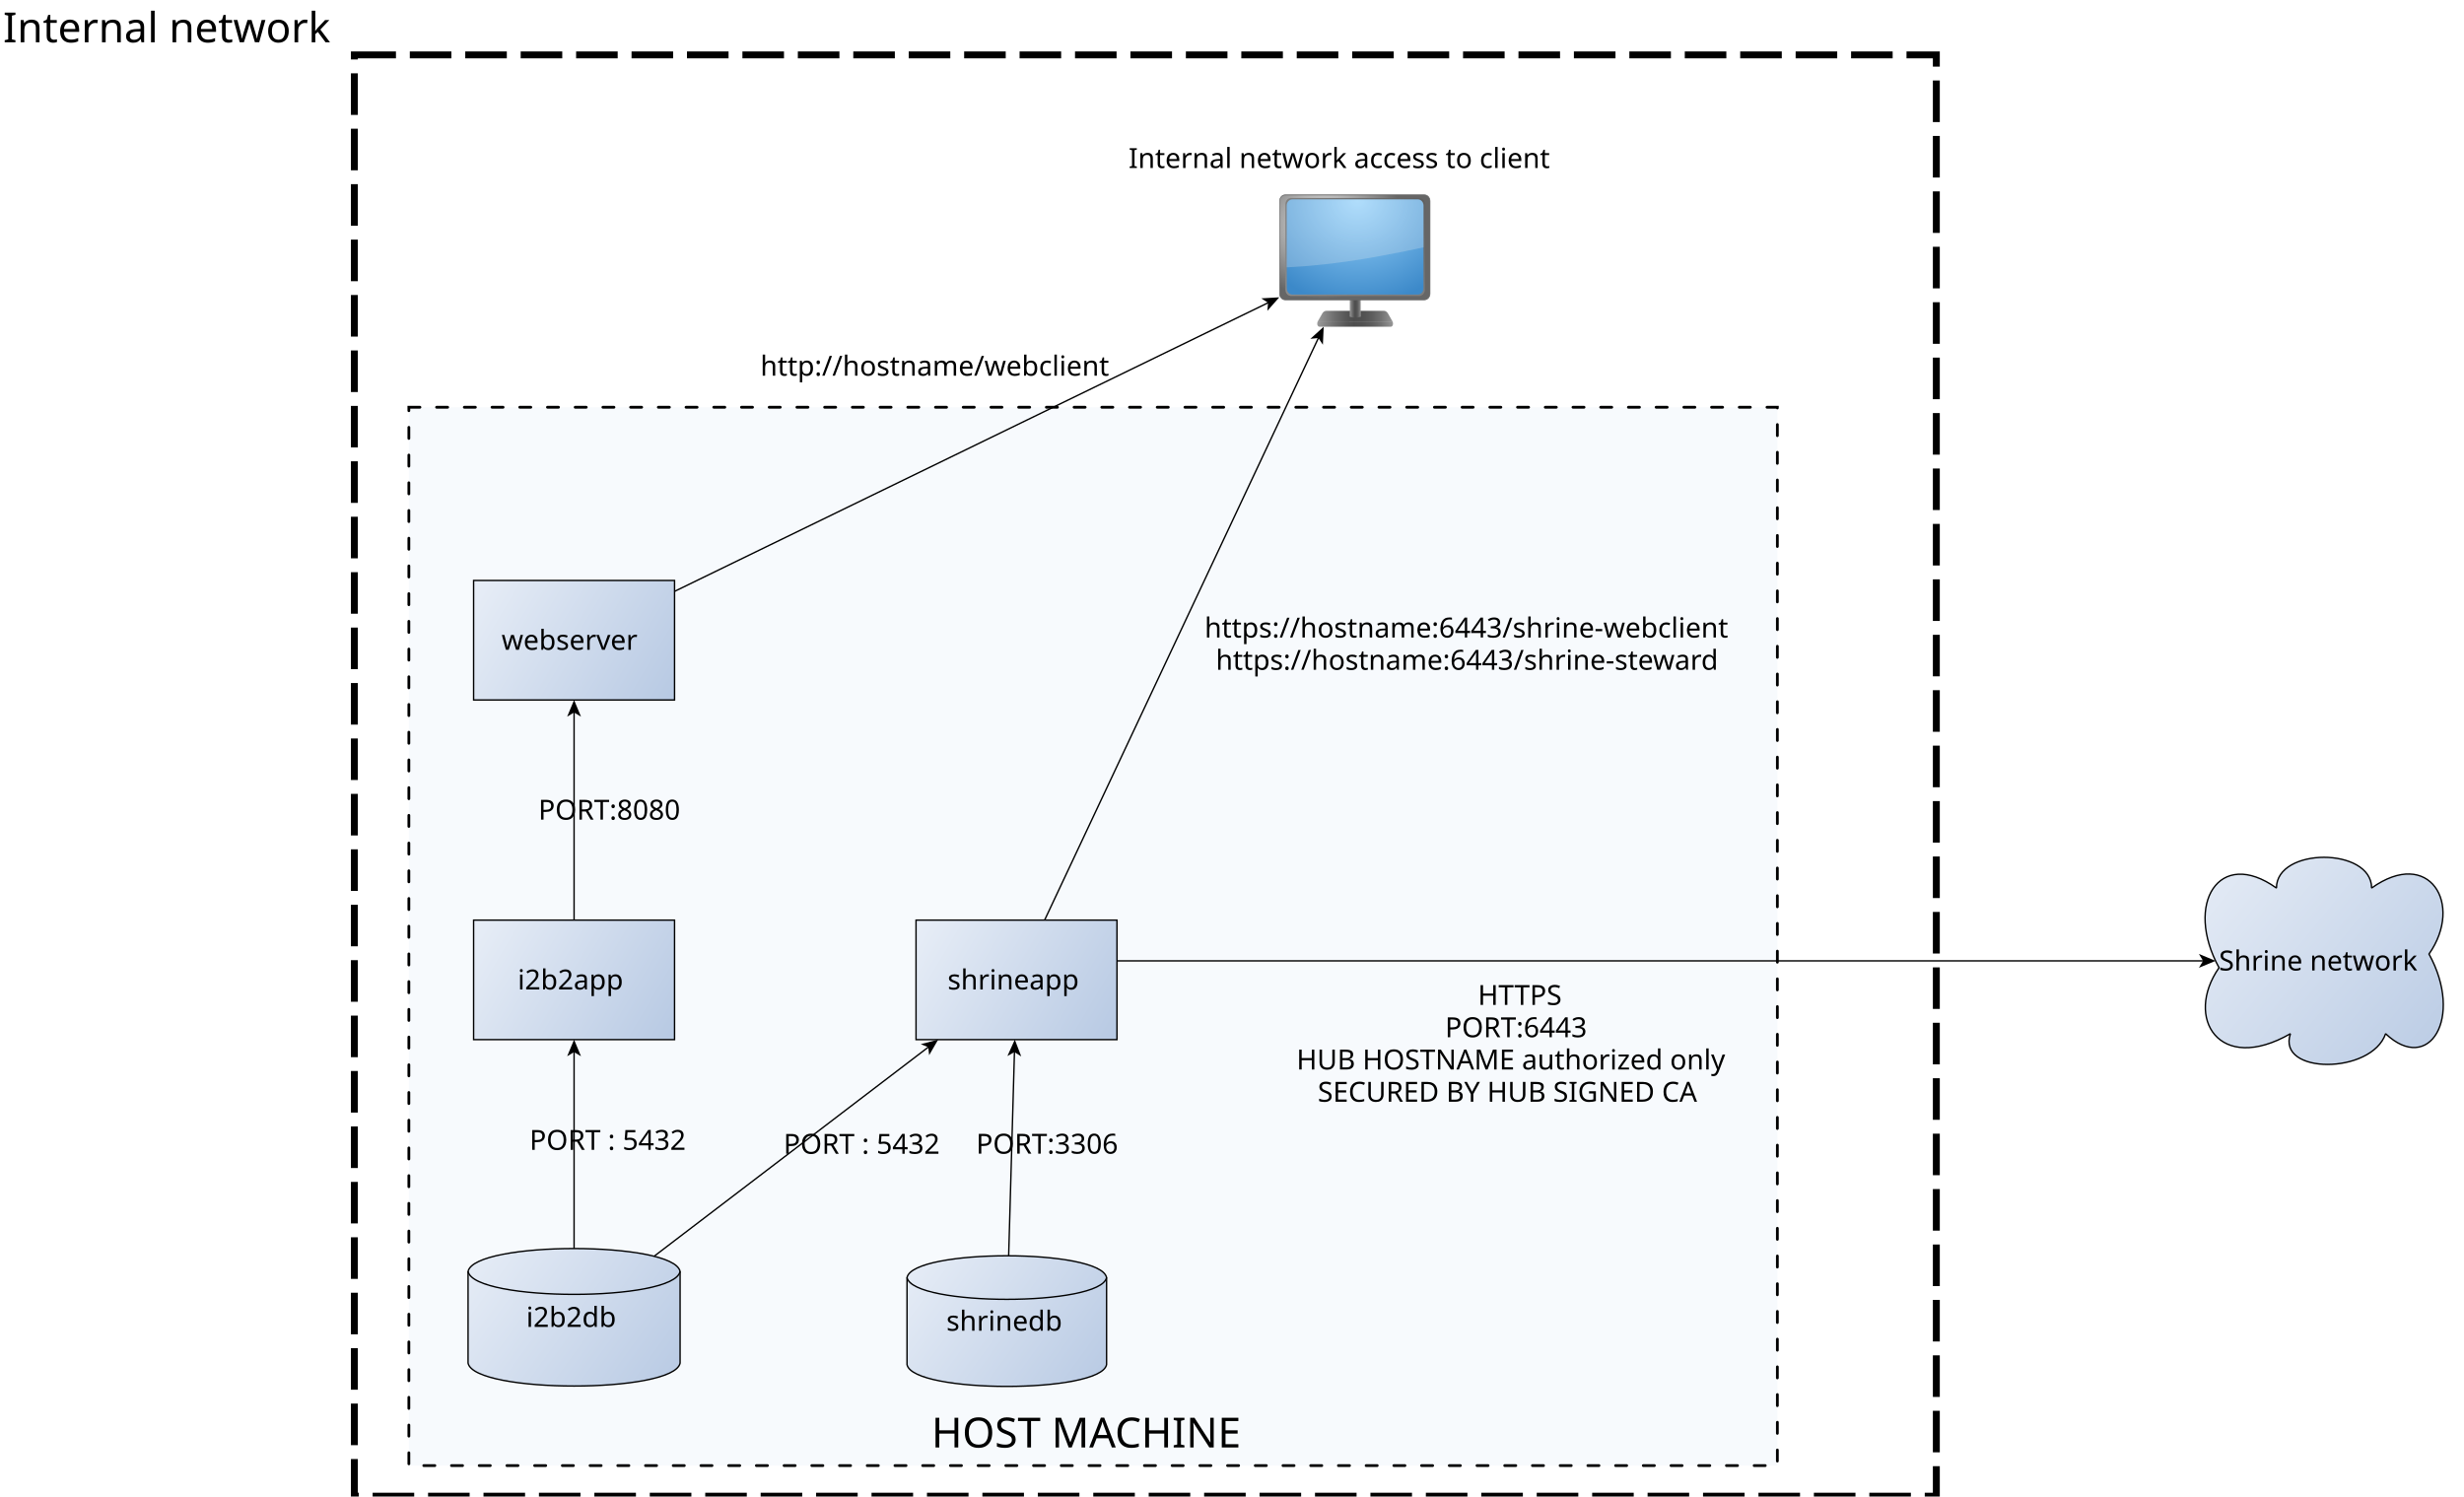
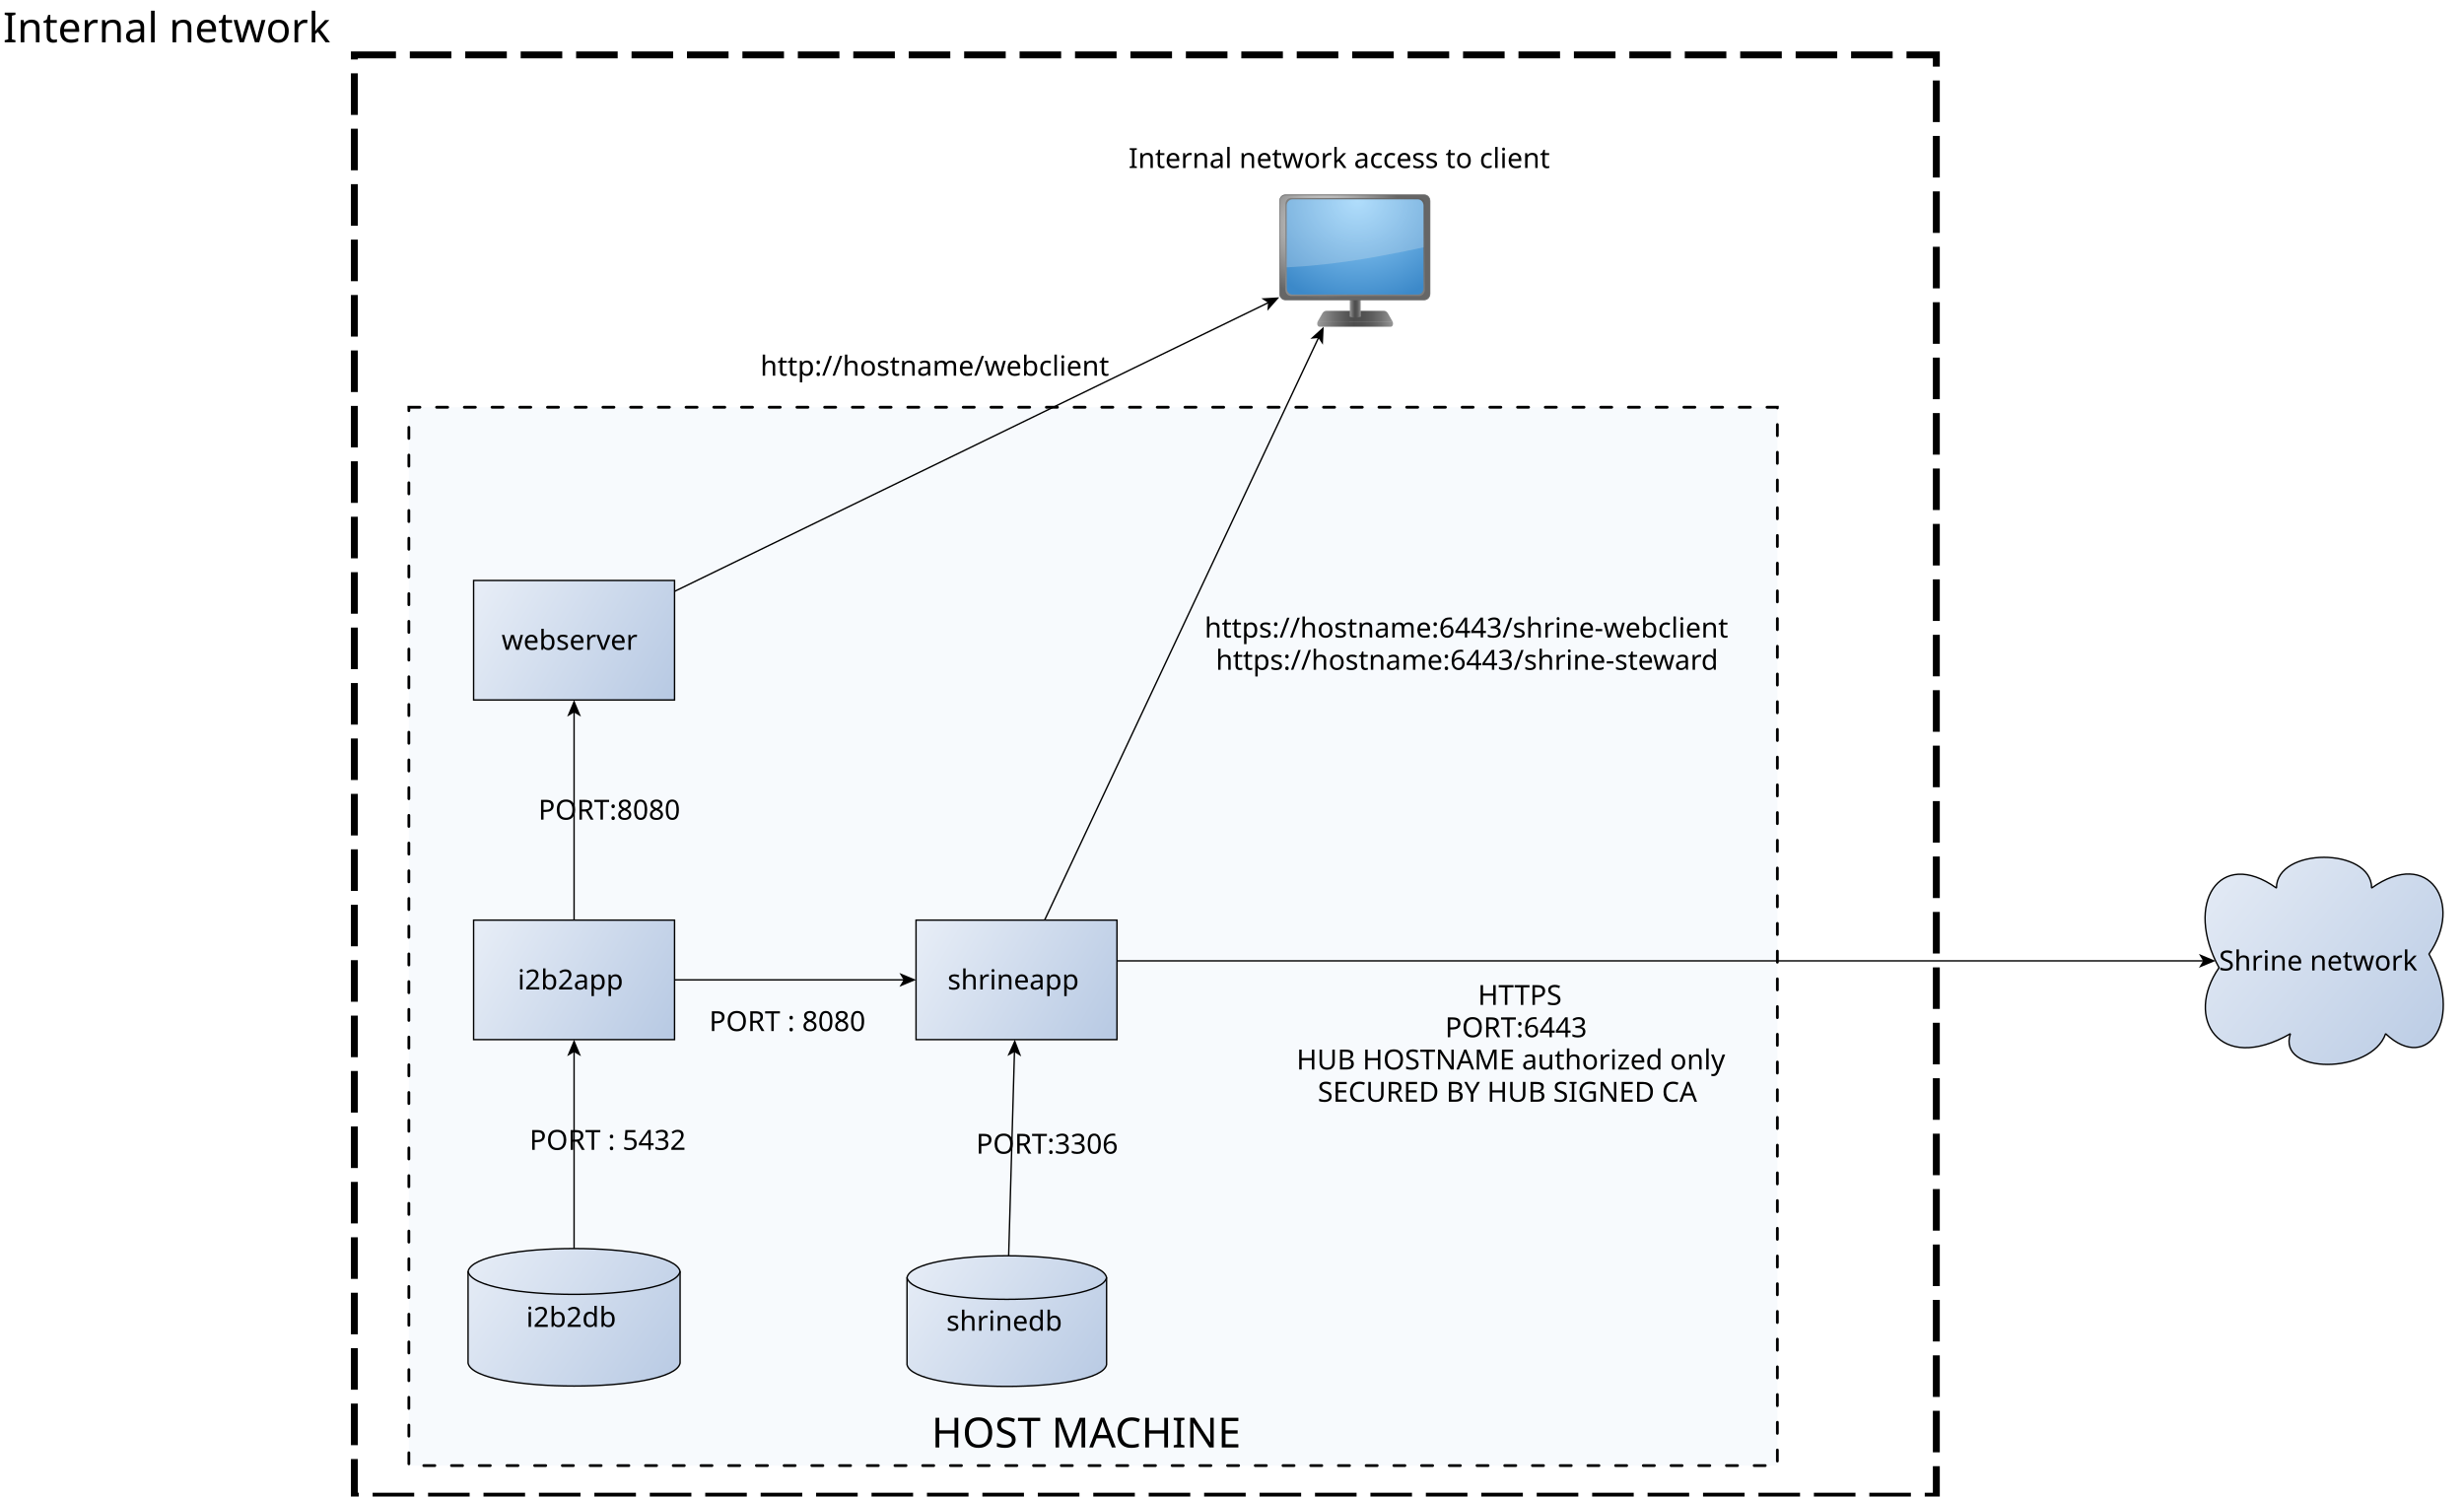
<svg xmlns="http://www.w3.org/2000/svg" fill-opacity="1" color-rendering="auto" color-interpolation="auto" text-rendering="auto" stroke="black" stroke-linecap="square" width="1778" stroke-miterlimit="10" shape-rendering="auto" stroke-opacity="1" fill="black" stroke-dasharray="none" font-weight="normal" stroke-width="1" height="1080" font-family="'Dialog'" font-style="normal" stroke-linejoin="miter" font-size="12px" stroke-dashoffset="0" image-rendering="auto">
  <defs id="genericDefs" />
  <g>
    <g stroke-linecap="butt" transform="matrix(1,0,0,1,130,359)" text-rendering="geometricPrecision" shape-rendering="geometricPrecision" stroke-dasharray="30,10" stroke-width="5" stroke-miterlimit="1.45">
      <path fill="none" d="M125.718 -319.384 L1267.242 -319.384 L1267.242 720.738 L125.718 720.738 Z" clip-path="url(#clipPath2)" />
    </g>
    <g font-size="30px" stroke-linecap="butt" transform="matrix(1,0,0,1,130,359)" text-rendering="geometricPrecision" font-family="sans-serif" shape-rendering="geometricPrecision" stroke-miterlimit="1.45">
      <text x="-127.796" xml:space="preserve" y="-328.459" clip-path="url(#clipPath2)" stroke="none">Internal network</text>
    </g>
    <g fill="url(#linearGradient1)" text-rendering="geometricPrecision" shape-rendering="geometricPrecision" transform="matrix(1,0,0,1,130,359)" stroke="url(#linearGradient1)">
      <path d="M165.031 -65.11 L1152.532 -65.11 L1152.532 698.64 L165.031 698.64 Z" stroke="none" clip-path="url(#clipPath2)" />
    </g>
    <g stroke-linecap="round" transform="matrix(1,0,0,1,130,359)" text-rendering="geometricPrecision" shape-rendering="geometricPrecision" stroke-dasharray="8,6,0,6" stroke-width="2" stroke-miterlimit="1.45">
      <path fill="none" d="M165.031 -65.11 L1152.532 -65.11 L1152.532 698.64 L165.031 698.64 Z" clip-path="url(#clipPath2)" />
    </g>
    <g font-size="30px" stroke-linecap="butt" transform="matrix(1,0,0,1,130,359)" text-rendering="geometricPrecision" font-family="sans-serif" shape-rendering="geometricPrecision" stroke-miterlimit="1.45">
      <text x="542.165" xml:space="preserve" y="685.565" clip-path="url(#clipPath2)" stroke="none">HOST MACHINE</text>
    </g>
    <g fill="url(#linearGradient2)" text-rendering="geometricPrecision" shape-rendering="geometricPrecision" transform="matrix(1,0,0,1,130,359)" stroke="url(#linearGradient2)">
      <path d="M1471.25 339.339 C1446 293.349 1471.25 252.287 1512.66 281.852 C1512.66 252.287 1581.34 252.287 1581.34 281.852 C1622.75 252.287 1648 293.349 1622.75 329.484 C1648 375.474 1622.75 416.537 1591.44 386.972 C1581.34 416.537 1512.66 416.537 1522.76 386.972 C1471.25 416.537 1446 375.474 1471.25 339.339 Z" stroke="none" clip-path="url(#clipPath2)" />
    </g>
    <g text-rendering="geometricPrecision" stroke-miterlimit="1.45" shape-rendering="geometricPrecision" transform="matrix(1,0,0,1,130,359)" stroke-linecap="butt">
      <path fill="none" d="M1471.25 339.339 C1446 293.349 1471.25 252.287 1512.66 281.852 C1512.66 252.287 1581.34 252.287 1581.34 281.852 C1622.75 252.287 1648 293.349 1622.75 329.484 C1648 375.474 1622.75 416.537 1591.44 386.972 C1581.34 416.537 1512.66 416.537 1522.76 386.972 C1471.25 416.537 1446 375.474 1471.25 339.339 Z" clip-path="url(#clipPath2)" />
      <text x="1471.146" font-size="20px" y="341.336" clip-path="url(#clipPath2)" font-family="sans-serif" stroke="none" xml:space="preserve">Shrine network</text>
    </g>
    <g fill="url(#linearGradient3)" text-rendering="geometricPrecision" shape-rendering="geometricPrecision" transform="matrix(1,0,0,1,130,359)" stroke="url(#linearGradient3)">
      <path d="M207.75 558.55 C212.34 536.5 356.16 536.5 360.75 558.55 L360.75 624.7 C356.16 646.75 212.34 646.75 207.75 624.7 Z" stroke="none" clip-path="url(#clipPath2)" />
    </g>
    <g text-rendering="geometricPrecision" stroke-miterlimit="1.45" shape-rendering="geometricPrecision" transform="matrix(1,0,0,1,130,359)" stroke-linecap="butt">
      <path fill="none" d="M207.75 558.55 C212.34 536.5 356.16 536.5 360.75 558.55 L360.75 624.7 C356.16 646.75 212.34 646.75 207.75 624.7 Z" clip-path="url(#clipPath2)" />
      <path fill="none" d="M360.75 558.55 C356.16 580.6 212.34 580.6 207.75 558.55" clip-path="url(#clipPath2)" />
      <text x="249.704" font-size="20px" y="598.549" clip-path="url(#clipPath2)" font-family="sans-serif" stroke="none" xml:space="preserve">i2b2db</text>
    </g>
    <g fill="url(#linearGradient4)" text-rendering="geometricPrecision" shape-rendering="geometricPrecision" transform="matrix(1,0,0,1,130,359)" stroke="url(#linearGradient4)">
      <path d="M524.5 562.95 C528.82 542 664.18 542 668.5 562.95 L668.5 625.8 C664.18 646.75 528.82 646.75 524.5 625.8 Z" stroke="none" clip-path="url(#clipPath2)" />
    </g>
    <g text-rendering="geometricPrecision" stroke-miterlimit="1.45" shape-rendering="geometricPrecision" transform="matrix(1,0,0,1,130,359)" stroke-linecap="butt">
      <path fill="none" d="M524.5 562.95 C528.82 542 664.18 542 668.5 562.95 L668.5 625.8 C664.18 646.75 528.82 646.75 524.5 625.8 Z" clip-path="url(#clipPath2)" />
      <path fill="none" d="M668.5 562.95 C664.18 583.9 528.82 583.9 524.5 562.95" clip-path="url(#clipPath2)" />
      <text x="552.877" font-size="20px" y="601.299" clip-path="url(#clipPath2)" font-family="sans-serif" stroke="none" xml:space="preserve">shrinedb</text>
    </g>
    <g fill="url(#linearGradient5)" text-rendering="geometricPrecision" shape-rendering="geometricPrecision" transform="matrix(1,0,0,1,130,359)" stroke="url(#linearGradient5)">
      <path d="M211.75 305 L356.75 305 L356.75 391.25 L211.75 391.25 Z" stroke="none" clip-path="url(#clipPath2)" />
    </g>
    <g text-rendering="geometricPrecision" stroke-miterlimit="1.45" shape-rendering="geometricPrecision" transform="matrix(1,0,0,1,130,359)" stroke-linecap="butt">
      <path fill="none" d="M211.75 305 L356.75 305 L356.75 391.25 L211.75 391.25 Z" clip-path="url(#clipPath2)" />
      <text x="243.576" font-size="20px" y="355.049" clip-path="url(#clipPath2)" font-family="sans-serif" stroke="none" xml:space="preserve">i2b2app</text>
    </g>
    <g fill="url(#linearGradient6)" text-rendering="geometricPrecision" shape-rendering="geometricPrecision" transform="matrix(1,0,0,1,130,359)" stroke="url(#linearGradient6)">
      <path d="M531 305 L676 305 L676 391.25 L531 391.25 Z" stroke="none" clip-path="url(#clipPath2)" />
    </g>
    <g text-rendering="geometricPrecision" stroke-miterlimit="1.45" shape-rendering="geometricPrecision" transform="matrix(1,0,0,1,130,359)" stroke-linecap="butt">
      <path fill="none" d="M531 305 L676 305 L676 391.25 L531 391.25 Z" clip-path="url(#clipPath2)" />
      <text x="553.749" font-size="20px" y="355.049" clip-path="url(#clipPath2)" font-family="sans-serif" stroke="none" xml:space="preserve">shrineapp</text>
    </g>
    <g fill="url(#linearGradient7)" text-rendering="geometricPrecision" shape-rendering="geometricPrecision" transform="matrix(1,0,0,1,130,359)" stroke="url(#linearGradient7)">
      <path d="M211.75 59.89 L356.75 59.89 L356.75 146.14 L211.75 146.14 Z" stroke="none" clip-path="url(#clipPath2)" />
    </g>
    <g text-rendering="geometricPrecision" stroke-miterlimit="1.45" shape-rendering="geometricPrecision" transform="matrix(1,0,0,1,130,359)" stroke-linecap="butt">
      <path fill="none" d="M211.75 59.89 L356.75 59.89 L356.75 146.14 L211.75 146.14 Z" clip-path="url(#clipPath2)" />
      <text x="231.916" font-size="20px" y="109.939" clip-path="url(#clipPath2)" font-family="sans-serif" stroke="none" xml:space="preserve">webserver</text>
    </g>
    <g text-rendering="geometricPrecision" shape-rendering="geometricPrecision" transform="matrix(1.5796,0,0,2.2222,921.5276,140.2327)">
      <g clip-path="url(#clipPath3)">
        <svg xml:space="preserve" opacity="1" writing-mode="lr-tb" stop-color="rgb(0, 0, 0)" shape-rendering="auto" glyph-orientation-horizontal="0deg" color-profile="auto" lighting-color="rgb(255, 255, 255)" color="rgb(0, 0, 0)" font-weight="400" alignment-baseline="auto" font-style="normal" version="1.1" color-interpolation-filters="linearrgb" text-anchor="start" stroke-linecap="butt" color-interpolation="srgb" font-variant="normal" word-spacing="normal" fill-opacity="1" text-rendering="auto" clip-path="none" text-decoration="none" letter-spacing="normal" viewBox="-1 -0.044 71 43" glyph-orientation-vertical="auto" display="inline" font-size-adjust="none" overflow="visible" fill="rgb(0, 0, 0)" font-stretch="normal" stroke-dasharray="none" stroke-miterlimit="4" stop-opacity="1" color-rendering="auto" font-size="12" pointer-events="visiblepainted" mask="none" direction="ltr" baseline-shift="baseline" enable-background="new -1 -0.044 71 43" fill-rule="nonzero" image-rendering="auto" stroke-dashoffset="0" width="71px" marker-end="none" clip="auto" cursor="auto" stroke="none" filter="none" visibility="visible" kerning="auto" stroke-width="1" font-family="&quot;Arial&quot;,&quot;Helvetica&quot;,sans-serif" flood-opacity="1" clip-rule="nonzero" src="none" height="43px" unicode-bidi="normal" stroke-linejoin="miter" stroke-opacity="1" flood-color="rgb(0, 0, 0)" dominant-baseline="auto" marker-start="none" x="0px" marker-mid="none" y="0px">
          <defs>
            <linearGradient x1="165.031" gradientUnits="userSpaceOnUse" x2="1152.532" y1="-65.11" y2="698.64" id="linearGradient1" spreadMethod="reflect">
              <stop stop-opacity="1" stop-color="rgb(247,250,253)" offset="0%" />
              <stop stop-opacity="1" stop-color="rgb(247,250,253)" offset="100%" />
            </linearGradient>
            <linearGradient x1="1446" gradientUnits="userSpaceOnUse" x2="1648" y1="252.287" y2="416.537" id="linearGradient2" spreadMethod="reflect">
              <stop stop-opacity="1" stop-color="rgb(232,238,247)" offset="0%" />
              <stop stop-opacity="1" stop-color="rgb(183,201,227)" offset="100%" />
            </linearGradient>
            <linearGradient x1="207.75" gradientUnits="userSpaceOnUse" x2="360.75" y1="536.5" y2="646.75" id="linearGradient3" spreadMethod="reflect">
              <stop stop-opacity="1" stop-color="rgb(232,238,247)" offset="0%" />
              <stop stop-opacity="1" stop-color="rgb(183,201,227)" offset="100%" />
            </linearGradient>
            <linearGradient x1="524.5" gradientUnits="userSpaceOnUse" x2="668.5" y1="542" y2="646.75" id="linearGradient4" spreadMethod="reflect">
              <stop stop-opacity="1" stop-color="rgb(232,238,247)" offset="0%" />
              <stop stop-opacity="1" stop-color="rgb(183,201,227)" offset="100%" />
            </linearGradient>
            <linearGradient x1="211.75" gradientUnits="userSpaceOnUse" x2="356.75" y1="305" y2="391.25" id="linearGradient5" spreadMethod="reflect">
              <stop stop-opacity="1" stop-color="rgb(232,238,247)" offset="0%" />
              <stop stop-opacity="1" stop-color="rgb(183,201,227)" offset="100%" />
            </linearGradient>
            <linearGradient x1="531" gradientUnits="userSpaceOnUse" x2="676" y1="305" y2="391.25" id="linearGradient6" spreadMethod="reflect">
              <stop stop-opacity="1" stop-color="rgb(232,238,247)" offset="0%" />
              <stop stop-opacity="1" stop-color="rgb(183,201,227)" offset="100%" />
            </linearGradient>
            <linearGradient x1="211.75" gradientUnits="userSpaceOnUse" x2="356.75" y1="59.89" y2="146.14" id="linearGradient7" spreadMethod="reflect">
              <stop stop-opacity="1" stop-color="rgb(232,238,247)" offset="0%" />
              <stop stop-opacity="1" stop-color="rgb(183,201,227)" offset="100%" />
            </linearGradient>
            <clipPath clipPathUnits="userSpaceOnUse" id="clipPath1">
              <path d="M0 0 L1778 0 L1778 1080 L0 1080 L0 0 Z" />
            </clipPath>
            <clipPath clipPathUnits="userSpaceOnUse" id="clipPath2">
              <path d="M-130 -359 L1648 -359 L1648 721 L-130 721 L-130 -359 Z" />
            </clipPath>
            <clipPath clipPathUnits="userSpaceOnUse" id="clipPath3">
              <path d="M-583.4 -63.106 L542.215 -63.106 L542.215 422.901 L-583.4 422.901 L-583.4 -63.106 Z" />
            </clipPath>
          </defs>
          <linearGradient gradientTransform="matrix(1 0 0 1 -760.5996 -1807.402)" x1="807.281" x2="783.543" gradientUnits="userSpaceOnUse" y1="1849.325" y2="1849.325" id="svg1.SVGID_1_">
            <stop offset="0" style="stop-color:#4D4D4D" />
            <stop offset="1" style="stop-color:#999999" />
          </linearGradient>
          <path fill="url(#svg1.SVGID_1_)" d="M46.527,40.407c0,0.965-6.758,1.404-12.371,1.404c-3.889,0-10.914-0.349-11.367-1.268  c0,0.446,0,1.502,0,1.661c0,0.726,4.803,1.233,11.357,1.233c6.554,0,12.381-0.643,12.381-1.36  C46.527,41.921,46.527,40.87,46.527,40.407z" display="none" />
          <path fill="#808080" d="M34.658,39.2c6.556,0,11.869,0.584,11.869,1.307c0,0.721-5.313,1.42-11.869,1.42  c-6.701,0-11.869-0.697-11.869-1.42S28.104,39.2,34.658,39.2z" display="none" />
          <linearGradient gradientTransform="matrix(1 0 0 1 -760.5996 -1807.402)" x1="797.844" x2="792.847" gradientUnits="userSpaceOnUse" y1="1843.356" y2="1843.356" id="svg1.SVGID_2_">
            <stop offset="0" style="stop-color:#999999" />
            <stop offset="0.042" style="stop-color:#8D8D8D" />
            <stop offset="0.162" style="stop-color:#717171" />
            <stop offset="0.282" style="stop-color:#5D5D5D" />
            <stop offset="0.402" style="stop-color:#515151" />
            <stop offset="0.521" style="stop-color:#4D4D4D" />
            <stop offset="0.62" style="stop-color:#565656" />
            <stop offset="0.782" style="stop-color:#6E6E6E" />
            <stop offset="0.984" style="stop-color:#969696" />
            <stop offset="1" style="stop-color:#999999" />
          </linearGradient>
          <path fill="url(#svg1.SVGID_2_)" d="M37.212,40.79c0,0-1.477,0.096-2.498,0.096s-2.499-0.096-2.499-0.096v-9.768h4.997  V40.79z" display="none" />
          <linearGradient y2="42.081" id="svg1.SVGID_3_" x1="52.194" gradientUnits="userSpaceOnUse" x2="17.569" y1="42.081">
            <stop offset="0" style="stop-color:#999999" />
            <stop offset="0.042" style="stop-color:#8D8D8D" />
            <stop offset="0.162" style="stop-color:#717171" />
            <stop offset="0.282" style="stop-color:#5D5D5D" />
            <stop offset="0.402" style="stop-color:#515151" />
            <stop offset="0.521" style="stop-color:#4D4D4D" />
            <stop offset="0.62" style="stop-color:#565656" />
            <stop offset="0.782" style="stop-color:#6E6E6E" />
            <stop offset="0.984" style="stop-color:#969696" />
            <stop offset="1" style="stop-color:#999999" />
          </linearGradient>
          <path fill="url(#svg1.SVGID_3_)" d="M51.97,42.018c0,0.516-0.45,0.938-1,0.938H18.345c-0.55,0-1-0.422-1-0.938s0.249-0.813,0.249-0.813  l34.146,0.028C51.74,41.234,51.97,41.502,51.97,42.018z" />
          <linearGradient y2="39.541" id="svg1.SVGID_4_" x1="52.002" gradientUnits="userSpaceOnUse" x2="17.753" y1="39.541">
            <stop offset="0" style="stop-color:#999999" />
            <stop offset="0.042" style="stop-color:#8D8D8D" />
            <stop offset="0.162" style="stop-color:#717171" />
            <stop offset="0.282" style="stop-color:#5D5D5D" />
            <stop offset="0.402" style="stop-color:#515151" />
            <stop offset="0.521" style="stop-color:#4D4D4D" />
            <stop offset="0.62" style="stop-color:#565656" />
            <stop offset="0.782" style="stop-color:#6E6E6E" />
            <stop offset="0.984" style="stop-color:#969696" />
            <stop offset="1" style="stop-color:#999999" />
          </linearGradient>
          <path fill="url(#svg1.SVGID_4_)" d="M51.782,41.286h-34.25l2.179-2.714c0.349-0.426,1.083-0.774,1.633-0.774h26.625  c0.55,0,1.285,0.349,1.633,0.774L51.782,41.286z" />
          <linearGradient gradientTransform="matrix(1 0 0 1 -760.5996 -1807.402)" x1="797.844" x2="792.847" gradientUnits="userSpaceOnUse" y1="1842.389" y2="1842.389" id="svg1.SVGID_5_">
            <stop offset="0" style="stop-color:#999999" />
            <stop offset="0.042" style="stop-color:#8D8D8D" />
            <stop offset="0.162" style="stop-color:#717171" />
            <stop offset="0.282" style="stop-color:#5D5D5D" />
            <stop offset="0.402" style="stop-color:#515151" />
            <stop offset="0.521" style="stop-color:#4D4D4D" />
            <stop offset="0.62" style="stop-color:#565656" />
            <stop offset="0.782" style="stop-color:#6E6E6E" />
            <stop offset="0.984" style="stop-color:#969696" />
            <stop offset="1" style="stop-color:#999999" />
          </linearGradient>
          <path fill="url(#svg1.SVGID_5_)" d="M37.212,39.694c0,0-1.478,0.354-2.499,0.354c-1.021,0-2.499-0.354-2.499-0.354v-9.768h4.997V39.694z" />
          <radialGradient gradientTransform="matrix(1.513 0 0 1 -973.8635 -1807.402)" id="svg1.SVGID_6_" r="24.078" cx="657.092" gradientUnits="userSpaceOnUse" cy="1817.307">
            <stop offset="0" style="stop-color:#F2F2F2" />
            <stop offset="1" style="stop-color:#666666" />
          </radialGradient>
          <path fill="url(#svg1.SVGID_6_)" d="M0.14,2.14c0-1.1,1.184-2,2.631-2h63.474c1.446,0,2.631,0.9,2.631,2v30.073c0,1.101-1.185,2-2.631,2  H2.771c-1.447,0-2.631-0.899-2.631-2V2.14z" />
          <path stroke-linecap="round" fill="none" stroke-linejoin="round" d="  M0.14,2.14c0-1.1,1.184-2,2.631-2h63.474c1.446,0,2.631,0.9,2.631,2v30.073c0,1.101-1.185,2-2.631,2H2.771  c-1.447,0-2.631-0.899-2.631-2V2.14z" stroke="#666666" stroke-width="0.279" stroke-miterlimit="10" />
          <radialGradient gradientTransform="matrix(1.5073 0 0 1 -921.6763 -1807.402)" gradientUnits="userSpaceOnUse" r="53.333" cx="635.069" id="svg1.SVGID_7_" cy="1809.16" fx="677.026" fy="1801.972">
            <stop offset="0" style="stop-color:#4D4D4D" />
            <stop offset="1" style="stop-color:#999999" />
          </radialGradient>
          <path fill="url(#svg1.SVGID_7_)" d="M2.813,3.161c0-1.1,1.136-2,2.525-2h58.636c1.389,0,2.525,0.9,2.525,2v27.805c0,1.1-1.137,2-2.525,2  H5.339c-1.389,0-2.525-0.9-2.525-2V3.161z" />
          <radialGradient gradientTransform="matrix(1.5102 0 0 1 -924.7913 -1807.402)" id="svg1.SVGID_8_" r="34.187" cx="636.078" gradientUnits="userSpaceOnUse" cy="1809.244">
            <stop offset="0" style="stop-color:#9CD7FF" />
            <stop offset="1" style="stop-color:#3C89C9" />
          </radialGradient>
          <path fill="url(#svg1.SVGID_8_)" d="M3.439,3.616c0-1.1,1.14-2,2.533-2h57.371c1.394,0,2.532,0.9,2.532,2V30.51c0,1.1-1.139,2-2.532,2  H5.972c-1.393,0-2.533-0.9-2.533-2V3.616z" />
          <path fill="#F2F2F2" d="M3.356,23.653V3.616c0-1.1,1.143-2,2.54-2h57.522  c1.398,0,2.54,0.9,2.54,2v13.539c0,0-17.706,2.838-34.415,4.549C14.834,23.414,3.356,23.653,3.356,23.653z" enable-background="new    " opacity="0.24" />
        </svg>
      </g>
    </g>
    <g font-size="20px" stroke-linecap="butt" transform="matrix(1,0,0,1,130,359)" text-rendering="geometricPrecision" font-family="sans-serif" shape-rendering="geometricPrecision" stroke-miterlimit="1.45">
      <text x="684.373" xml:space="preserve" y="-237.767" clip-path="url(#clipPath2)" stroke="none">Internal network access to client</text>
    </g>
    <g text-rendering="geometricPrecision" stroke-miterlimit="1.45" shape-rendering="geometricPrecision" transform="matrix(1,0,0,1,130,359)" stroke-linecap="butt">
      <path fill="none" d="M284.25 542.015 L284.25 399.249" clip-path="url(#clipPath2)" />
      <path d="M284.25 391.249 L279.25 403.249 L284.25 400.249 L289.25 403.249 Z" clip-path="url(#clipPath2)" stroke="none" />
      <text x="252.116" font-size="20px" y="470.799" clip-path="url(#clipPath2)" font-family="sans-serif" stroke="none" xml:space="preserve">PORT : 5432</text>
      <path fill="none" d="M597.841 547.211 L602.047 399.234" clip-path="url(#clipPath2)" />
      <path d="M602.274 391.238 L596.936 403.091 L602.019 400.234 L606.931 403.375 Z" clip-path="url(#clipPath2)" stroke="none" />
      <text x="574.367" font-size="20px" y="473.549" clip-path="url(#clipPath2)" font-family="sans-serif" stroke="none" xml:space="preserve">PORT:3306</text>
-       <path fill="none" d="M342.044 547.544 L540.616 396.088" clip-path="url(#clipPath2)" />
-       <path d="M546.977 391.237 L534.403 394.539 L539.821 396.695 L540.468 402.49 Z" clip-path="url(#clipPath2)" stroke="none" />
-       <text x="435.385" font-size="20px" y="473.614" clip-path="url(#clipPath2)" font-family="sans-serif" stroke="none" xml:space="preserve">PORT : 5432</text>
+       <path fill="none" d="M356.763 348.125 L523.003 348.125" clip-path="url(#clipPath2)" />
+       <path d="M531.003 348.125 L519.003 343.125 L522.003 348.125 L519.003 353.125 Z" clip-path="url(#clipPath2)" stroke="none" />
+       <text x="381.741" font-size="20px" y="385.049" clip-path="url(#clipPath2)" font-family="sans-serif" stroke="none" xml:space="preserve">PORT : 8080</text>
      <path fill="none" d="M675.979 334.412 L1460.718 334.412" clip-path="url(#clipPath2)" />
      <path d="M1468.718 334.412 L1456.718 329.412 L1459.718 334.412 L1456.718 339.412 Z" clip-path="url(#clipPath2)" stroke="none" />
      <text x="936.422" font-size="20px" y="366.213" clip-path="url(#clipPath2)" font-family="sans-serif" stroke="none" xml:space="preserve">HTTPS</text>
      <text x="912.76" font-size="20px" y="389.495" clip-path="url(#clipPath2)" font-family="sans-serif" stroke="none" xml:space="preserve">PORT:6443</text>
      <text x="805.553" font-size="20px" y="412.776" clip-path="url(#clipPath2)" font-family="sans-serif" stroke="none" xml:space="preserve">HUB HOSTNAME authorized only</text>
      <text x="820.851" font-size="20px" y="436.057" clip-path="url(#clipPath2)" font-family="sans-serif" stroke="none" xml:space="preserve">SECURED BY HUB SIGNED CA</text>
      <path fill="none" d="M284.25 305.009 L284.25 154.166" clip-path="url(#clipPath2)" />
      <path d="M284.25 146.166 L279.25 158.166 L284.25 155.166 L289.25 158.166 Z" clip-path="url(#clipPath2)" stroke="none" />
      <text x="258.474" font-size="20px" y="232.494" clip-path="url(#clipPath2)" font-family="sans-serif" stroke="none" xml:space="preserve">PORT:8080</text>
      <path fill="none" d="M623.778 305.007 L821.764 -115.973" clip-path="url(#clipPath2)" />
      <path d="M825.169 -123.213 L815.537 -114.481 L821.339 -115.068 L824.586 -110.226 Z" clip-path="url(#clipPath2)" stroke="none" />
      <text x="739.209" font-size="20px" y="101.066" clip-path="url(#clipPath2)" font-family="sans-serif" stroke="none" xml:space="preserve">https://hostname:6443/shrine-webclient</text>
      <text x="747.305" font-size="20px" y="124.347" clip-path="url(#clipPath2)" font-family="sans-serif" stroke="none" xml:space="preserve">https://hostname:6443/shrine-steward</text>
      <path fill="none" d="M356.768 67.751 L785.926 -140.942" clip-path="url(#clipPath2)" />
      <path d="M793.12 -144.441 L780.142 -143.689 L785.026 -140.505 L784.515 -134.696 Z" clip-path="url(#clipPath2)" stroke="none" />
      <text x="418.658" font-size="20px" y="-87.884" clip-path="url(#clipPath2)" font-family="sans-serif" stroke="none" xml:space="preserve">http://hostname/webclient</text>
    </g>
  </g>
</svg>
